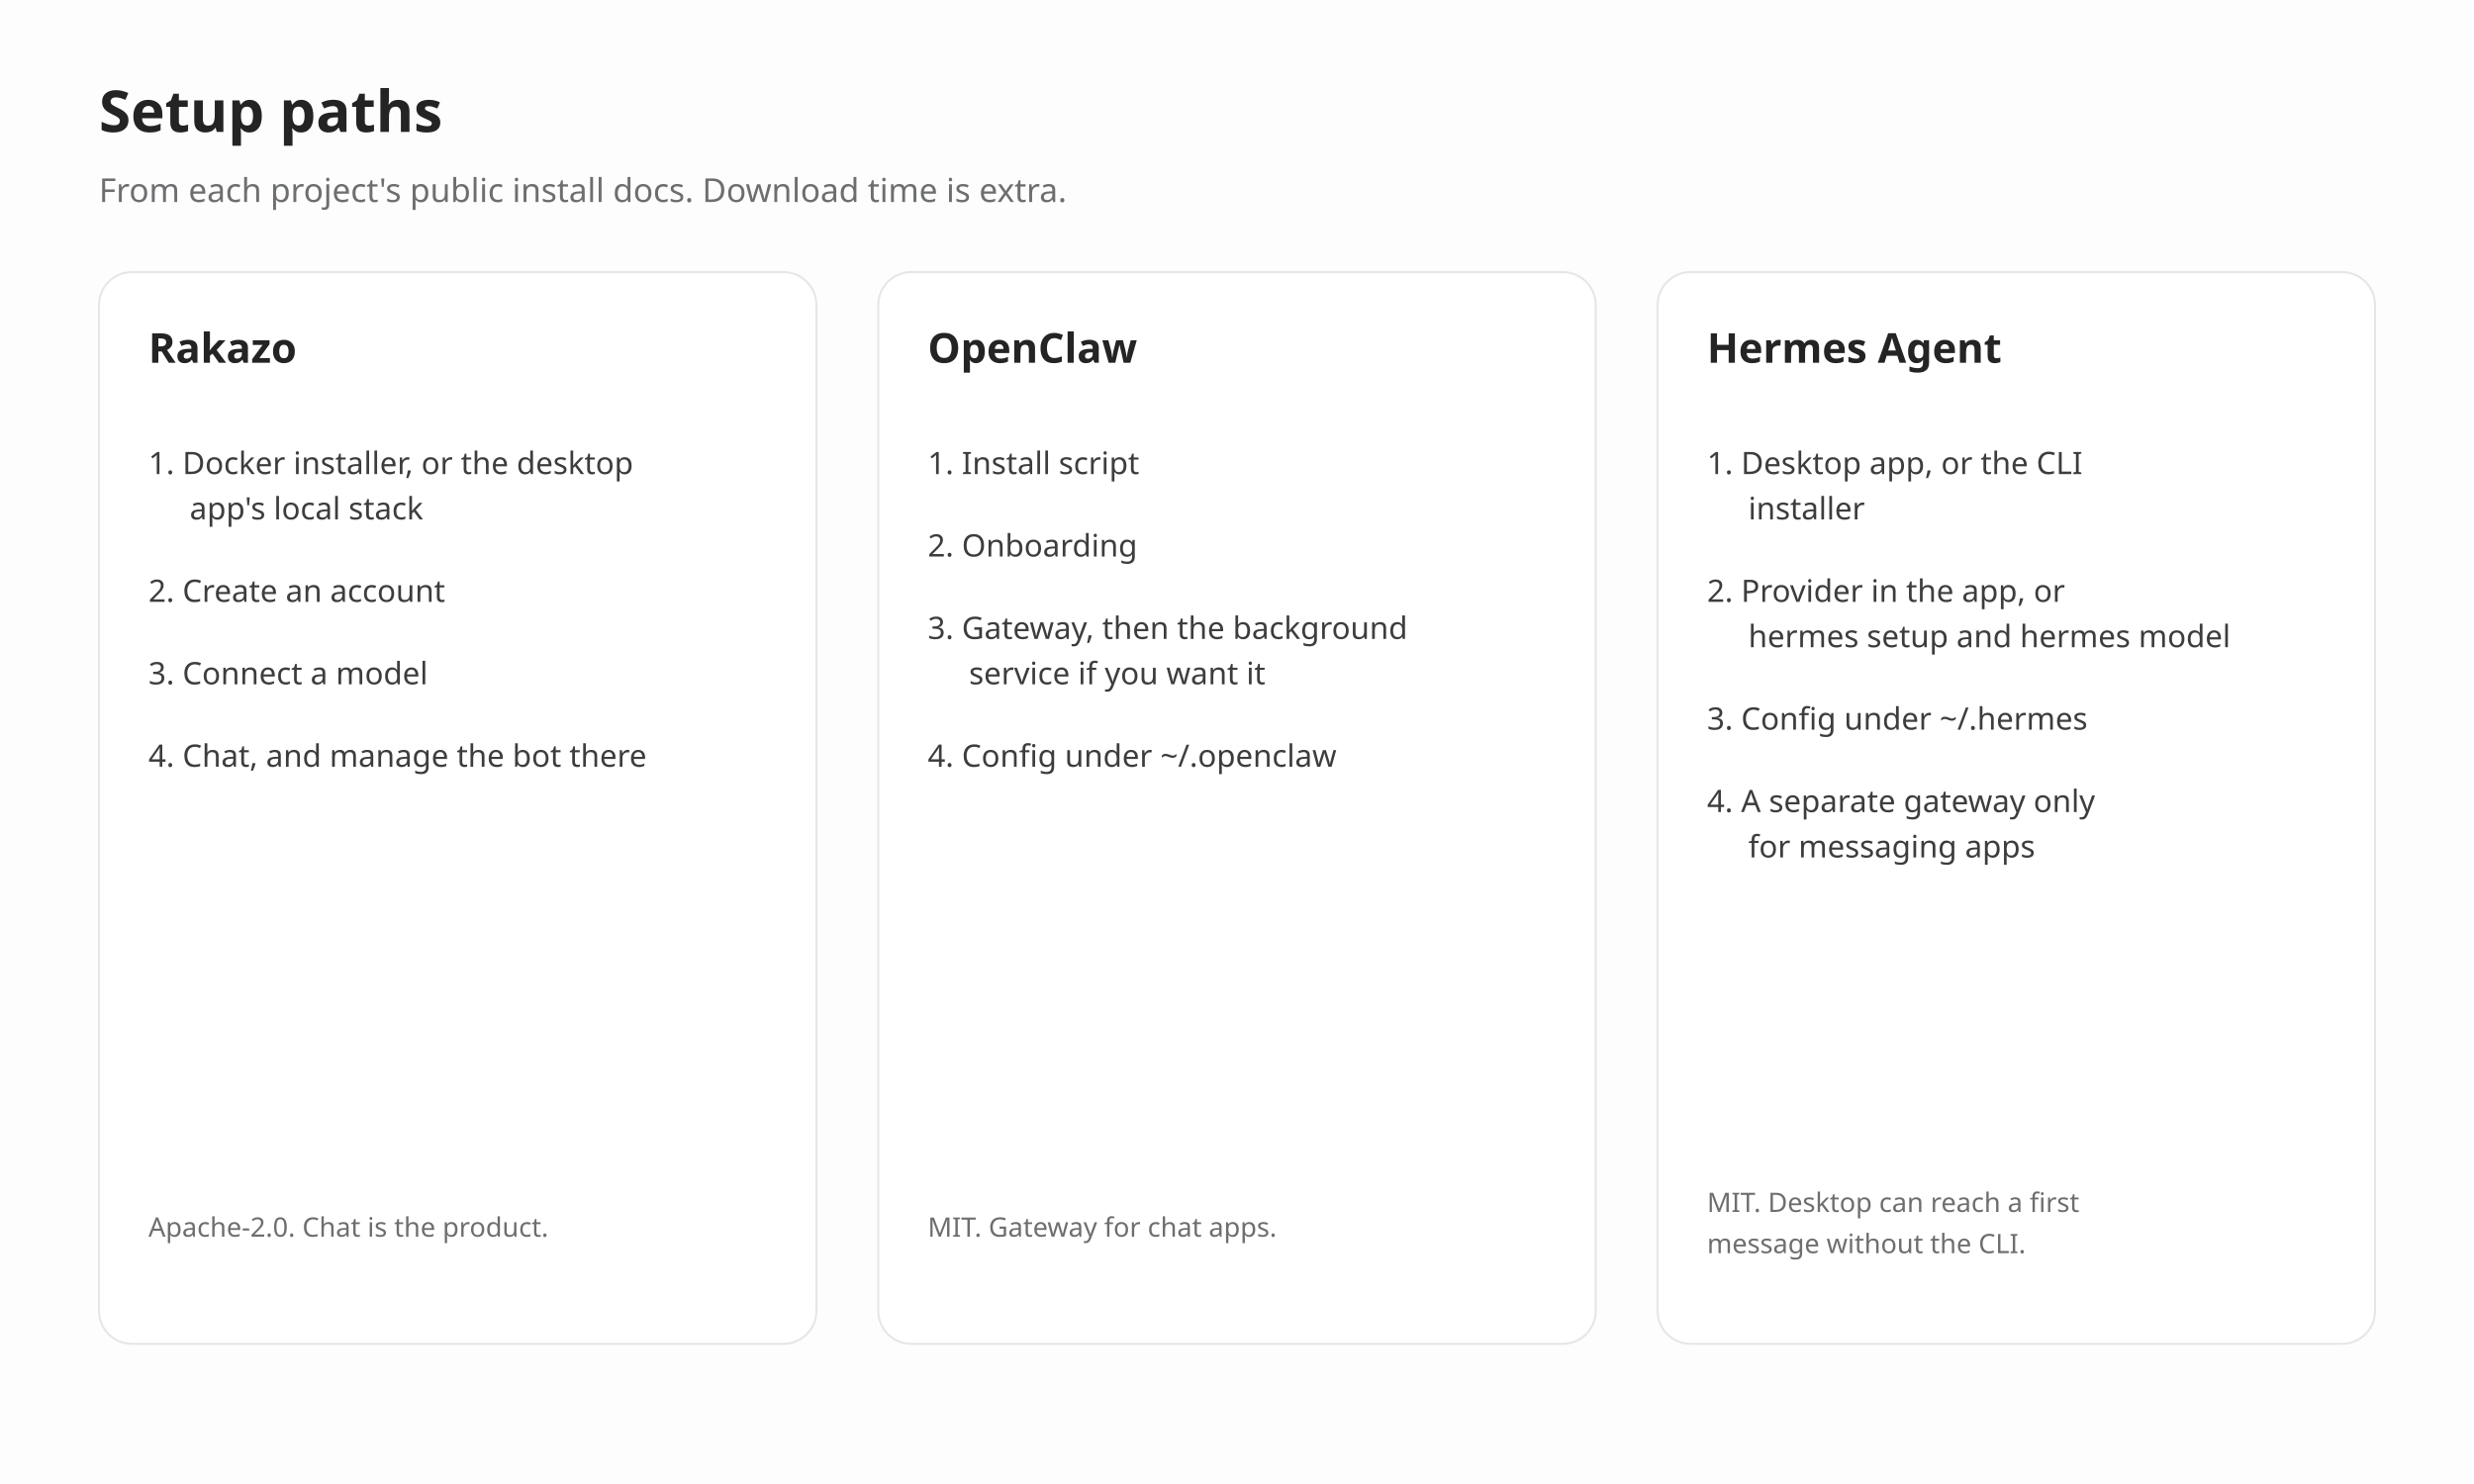
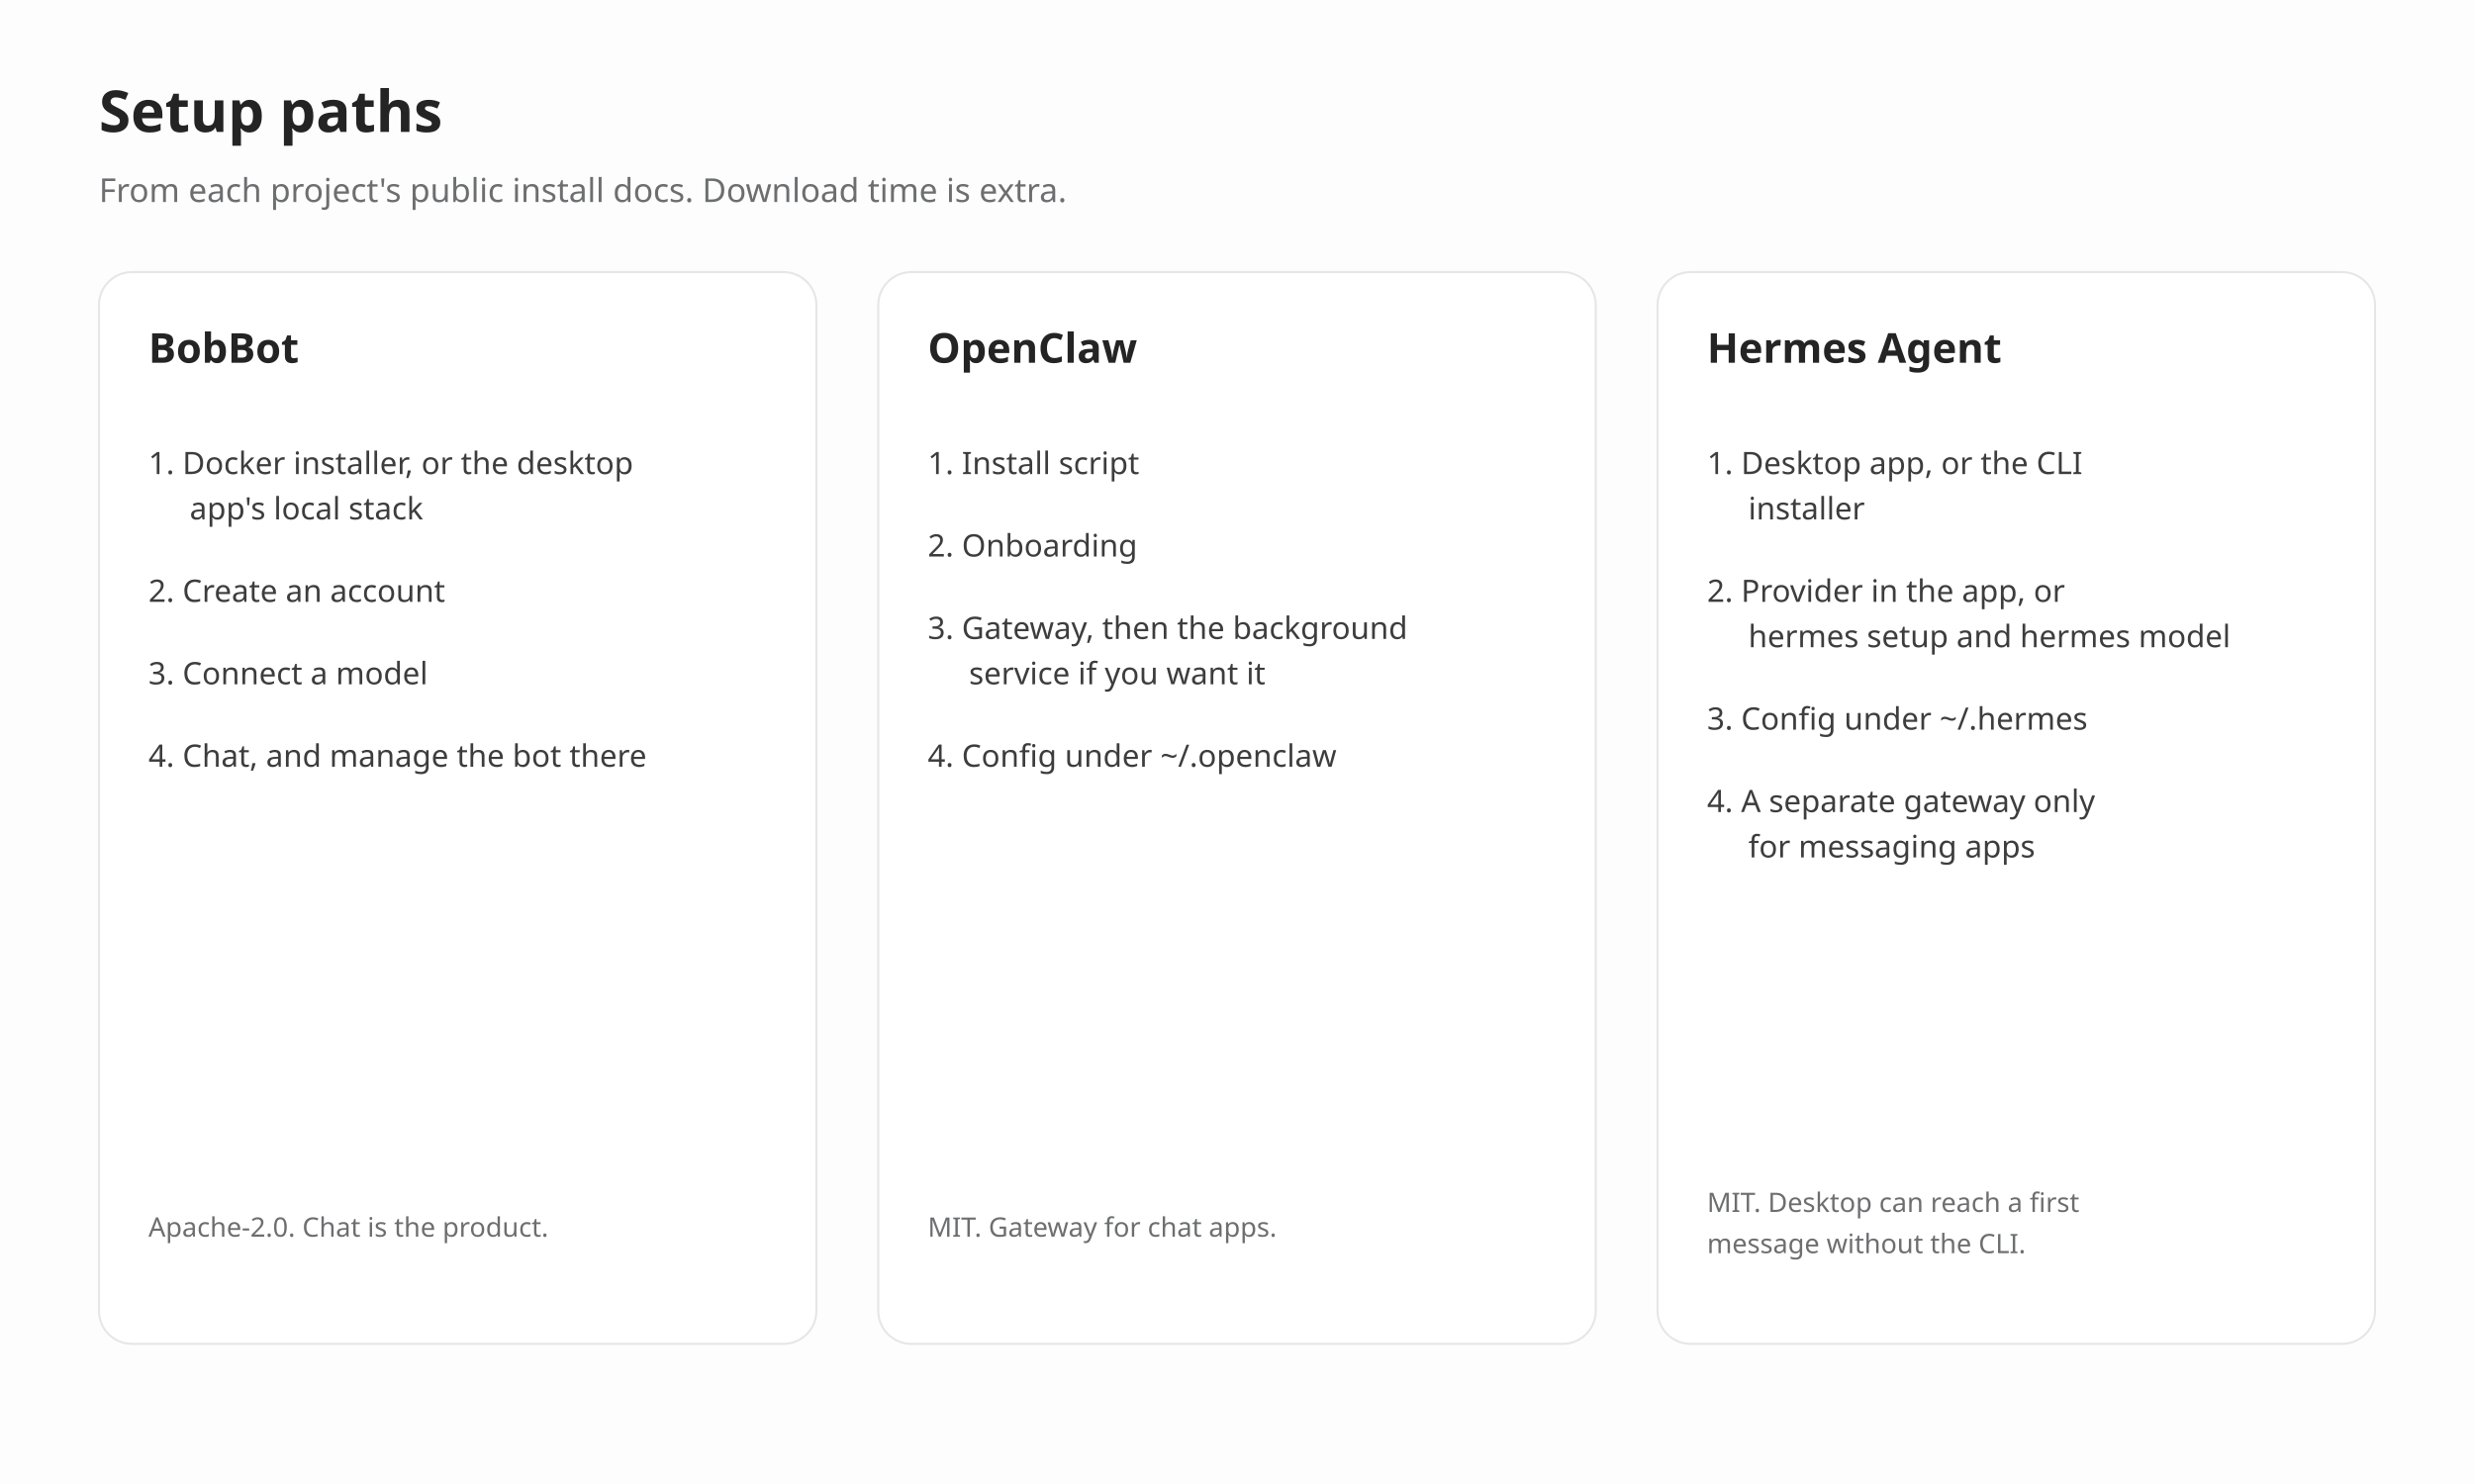
<svg xmlns="http://www.w3.org/2000/svg" width="1200" height="720" viewBox="0 0 1200 720" role="img" aria-labelledby="setupTitle setupDesc">
  <rect width="1200" height="720" fill="#fdfdfd" />
  <text x="48" y="64" fill="#242424" font-family="Geist, ui-sans-serif, system-ui, sans-serif" font-size="28" font-weight="600">Setup paths</text>
  <text x="48" y="98" fill="#6d6e70" font-family="Geist, ui-sans-serif, system-ui, sans-serif" font-size="16">From each project's public install docs. Download time is extra.</text>
  <g font-family="Geist, ui-sans-serif, system-ui, sans-serif">
    <rect x="48" y="132" width="348" height="520" rx="16" fill="#ffffff" stroke="#e6e6e6" />
    <rect x="426" y="132" width="348" height="520" rx="16" fill="#ffffff" stroke="#e6e6e6" />
    <rect x="804" y="132" width="348" height="520" rx="16" fill="#ffffff" stroke="#e6e6e6" />
-     <text x="72" y="176" fill="#242424" font-size="20" font-weight="600">Rakazo</text>
+     <text x="72" y="176" fill="#242424" font-size="20" font-weight="600">BobBot</text>
    <text x="450" y="176" fill="#242424" font-size="20" font-weight="600">OpenClaw</text>
    <text x="828" y="176" fill="#242424" font-size="20" font-weight="600">Hermes Agent</text>
    <g fill="#3d3d3d" font-size="15">
      <text x="72" y="230">1. Docker installer, or the desktop</text>
      <text x="92" y="252">app's local stack</text>
      <text x="72" y="292">2. Create an account</text>
      <text x="72" y="332">3. Connect a model</text>
      <text x="72" y="372">4. Chat, and manage the bot there</text>
      <text x="450" y="230">1. Install script</text>
      <text x="450" y="270">2. Onboarding</text>
      <text x="450" y="310">3. Gateway, then the background</text>
      <text x="470" y="332">service if you want it</text>
      <text x="450" y="372">4. Config under ~/.openclaw</text>
      <text x="828" y="230">1. Desktop app, or the CLI</text>
      <text x="848" y="252">installer</text>
      <text x="828" y="292">2. Provider in the app, or</text>
      <text x="848" y="314">hermes setup and hermes model</text>
      <text x="828" y="354">3. Config under ~/.hermes</text>
      <text x="828" y="394">4. A separate gateway only</text>
      <text x="848" y="416">for messaging apps</text>
    </g>
    <text x="72" y="600" fill="#6d6e70" font-size="13">Apache-2.0. Chat is the product.</text>
    <text x="450" y="600" fill="#6d6e70" font-size="13">MIT. Gateway for chat apps.</text>
    <text x="828" y="588" fill="#6d6e70" font-size="13">MIT. Desktop can reach a first</text>
    <text x="828" y="608" fill="#6d6e70" font-size="13">message without the CLI.</text>
  </g>
</svg>
